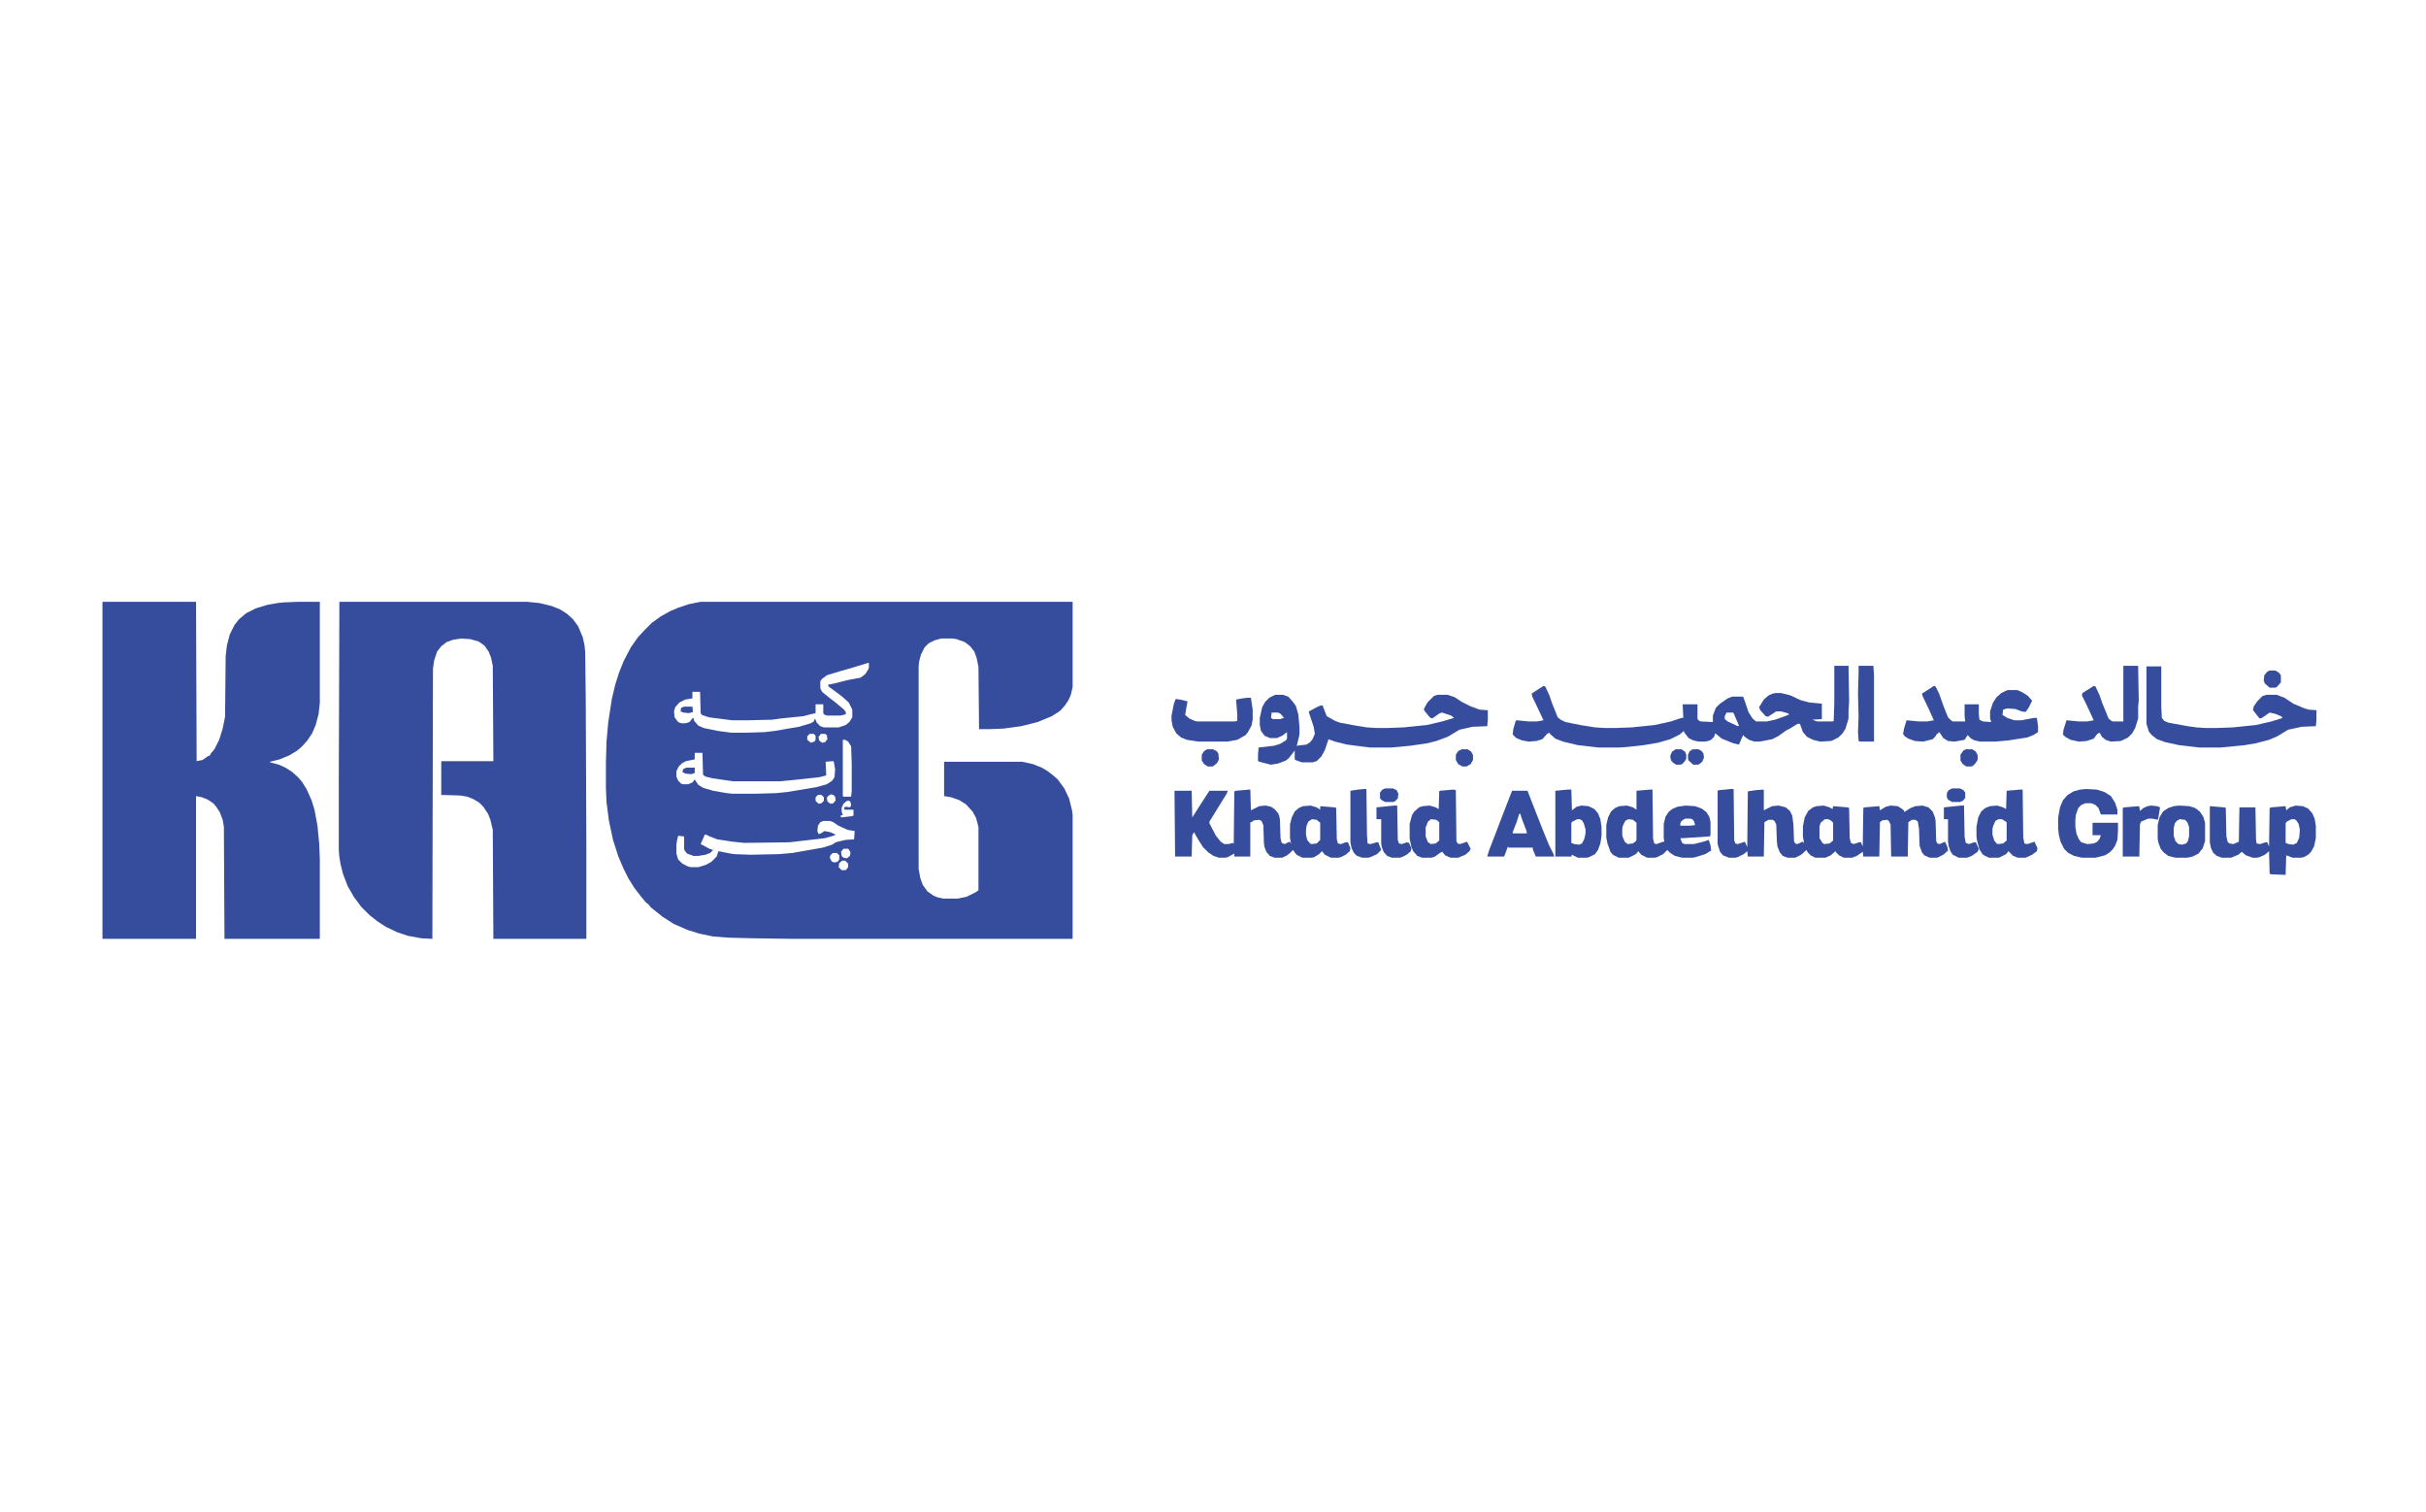
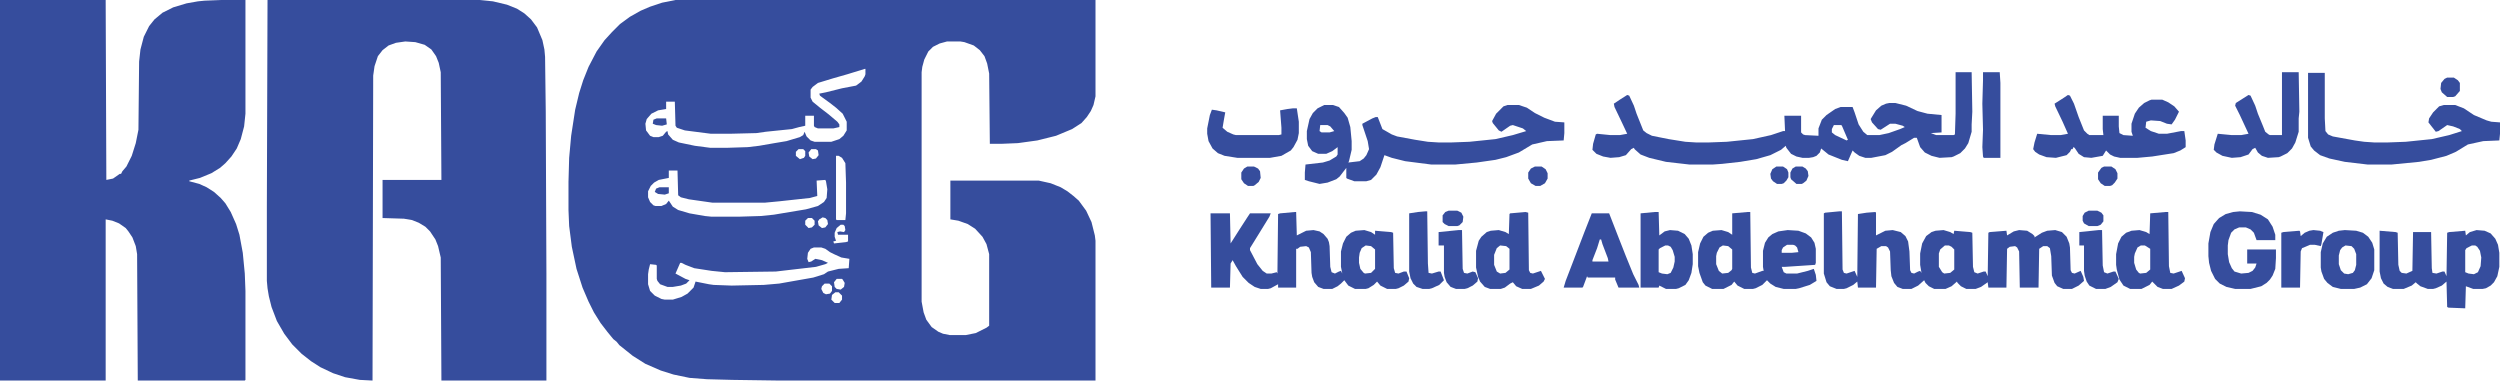
- <svg xmlns="http://www.w3.org/2000/svg" version="1.1" width="4096" height="2552">
+ <svg xmlns="http://www.w3.org/2000/svg" version="1.1" width="3738" height="569" viewBox="173 1016 3738 569">
  <path d="M0,0 L628,0 L628,144 L625,157 L621,166 L615,175 L607,184 L593,193 L569,203 L541,210 L512,214 L488,215 L470,215 L469,110 L466,95 L462,84 L455,75 L446,68 L432,63 L426,62 L406,62 L395,65 L385,70 L378,77 L372,89 L369,100 L368,108 L368,451 L371,467 L375,478 L383,489 L393,496 L400,499 L410,501 L434,501 L449,498 L465,490 L469,487 L469,380 L465,365 L459,354 L448,342 L437,335 L423,330 L411,328 L411,270 L543,270 L561,274 L576,280 L586,286 L595,293 L603,300 L614,315 L622,332 L627,352 L628,360 L628,569 L155,569 L85,568 L47,567 L21,565 L-3,560 L-22,554 L-45,544 L-64,532 L-74,524 L-84,516 L-88,511 L-93,507 L-102,496 L-112,483 L-122,467 L-130,451 L-139,430 L-148,402 L-155,369 L-159,338 L-160,314 L-160,272 L-159,236 L-156,203 L-150,164 L-144,139 L-138,120 L-130,100 L-118,77 L-106,60 L-95,48 L-83,36 L-68,25 L-52,16 L-38,10 L-20,4 Z M283,103 L257,111 L236,117 L213,124 L205,130 L202,134 L202,146 L205,152 L216,161 L229,171 L242,182 L245,186 L245,190 L236,192 L213,192 L208,190 L207,188 L207,173 L194,173 L194,188 L185,190 L174,193 L135,197 L121,199 L81,200 L53,200 L14,195 L2,191 L0,188 L-1,152 L-14,152 L-14,163 L-26,165 L-36,170 L-43,178 L-45,185 L-44,195 L-38,203 L-33,205 L-25,205 L-19,203 L-14,197 L-12,196 L-11,201 L-4,209 L5,213 L29,218 L52,221 L77,221 L108,220 L125,218 L148,214 L166,211 L186,205 L191,202 L193,197 L196,204 L202,210 L208,212 L233,212 L245,208 L251,203 L256,195 L256,182 L250,170 L240,161 L231,154 L220,146 L216,143 L215,140 L225,138 L249,132 L270,128 L278,122 L283,114 L284,111 L284,103 Z M184,223 L180,227 L180,233 L186,238 L192,236 L194,233 L194,226 L191,223 Z M203,223 L199,228 L200,234 L205,238 L210,237 L214,232 L213,225 L210,223 Z M240,233 L240,328 L241,329 L254,329 L255,319 L255,273 L254,244 L249,236 L244,233 Z M-10,255 L-10,266 L-25,269 L-32,273 L-37,278 L-41,286 L-41,295 L-38,302 L-33,307 L-30,308 L-21,308 L-14,305 L-10,300 L-4,309 L4,314 L21,319 L44,323 L54,324 L94,324 L127,323 L147,321 L195,313 L213,308 L222,302 L226,296 L227,283 L225,271 L224,269 L211,270 L212,293 L201,296 L155,301 L134,303 L55,303 L20,298 L8,295 L4,292 L3,255 Z M198,326 L194,330 L194,336 L199,341 L204,340 L208,336 L208,330 L204,326 Z M220,325 L215,328 L213,331 L214,337 L219,341 L224,340 L228,335 L227,329 L224,326 Z M247,336 L241,341 L238,348 L238,354 L240,360 L236,361 L237,364 L255,362 L258,361 L258,351 L243,351 L242,347 L246,346 L252,347 L254,344 L253,338 L251,336 Z M207,370 L202,372 L198,378 L197,387 L199,392 L203,391 L209,387 L219,389 L228,393 L224,395 L210,399 L167,404 L150,406 L74,407 L54,405 L28,401 L15,396 L9,393 L7,393 L0,409 L15,417 L21,419 L16,424 L8,427 L-4,429 L-12,429 L-23,425 L-27,420 L-28,417 L-28,397 L-29,396 L-38,395 L-40,403 L-41,410 L-41,425 L-38,435 L-31,442 L-21,447 L-16,448 L-4,448 L9,444 L18,439 L23,434 L27,430 L30,421 L50,425 L57,426 L84,427 L132,426 L155,424 L189,418 L206,415 L222,410 L228,406 L244,402 L259,401 L260,387 L248,385 L237,380 L231,377 L224,372 L218,370 Z M241,417 L237,422 L238,429 L241,432 L247,433 L252,429 L253,423 L250,418 L249,417 Z M223,424 L219,428 L218,432 L221,438 L225,440 L231,439 L234,435 L234,428 L230,424 Z M239,437 L234,441 L233,448 L238,453 L245,453 L249,448 L249,442 L244,437 Z " fill="#364D9D" transform="translate(1183,1016)" />
  <path d="M0,0 L317,0 L337,2 L358,7 L373,13 L384,20 L394,29 L403,41 L411,60 L414,74 L415,85 L416,166 L417,409 L417,569 L260,569 L259,385 L255,368 L251,358 L243,346 L236,339 L226,333 L216,329 L204,327 L172,326 L172,269 L260,269 L259,108 L256,94 L252,84 L245,74 L235,67 L221,63 L206,62 L192,64 L181,68 L172,75 L165,84 L160,99 L158,113 L157,569 L138,568 L116,564 L98,558 L79,549 L65,540 L51,529 L37,515 L25,499 L14,480 L6,459 L2,443 L0,431 L-1,420 L-1,309 Z " fill="#364D9D" transform="translate(573,1016)" />
  <path d="M0,0 L158,0 L159,269 L169,267 L179,260 L181,260 L183,256 L189,249 L197,233 L203,214 L207,194 L208,92 L210,74 L215,55 L223,39 L231,29 L243,19 L259,11 L279,5 L296,2 L306,1 L331,0 L367,0 L367,170 L365,189 L360,208 L354,222 L346,234 L337,244 L329,251 L316,259 L299,266 L283,270 L283,271 L298,275 L309,280 L320,287 L330,296 L337,304 L345,317 L353,335 L358,351 L363,378 L366,409 L367,435 L367,568 L366,569 L206,569 L205,380 L203,368 L198,355 L192,346 L188,341 L178,334 L168,330 L158,328 L158,569 L0,569 Z " fill="#364D9D" transform="translate(173,1016)" />
  <path d="M0,0 L24,0 L25,59 L24,78 L24,89 L19,106 L14,114 L7,121 L-3,126 L-6,127 L-24,128 L-36,125 L-46,120 L-53,112 L-58,98 L-62,98 L-75,106 L-81,109 L-95,119 L-105,124 L-126,128 L-135,128 L-144,125 L-151,120 L-154,117 L-161,133 L-170,131 L-190,123 L-201,114 L-203,120 L-208,125 L-213,127 L-219,128 L-229,128 L-238,126 L-246,122 L-253,113 L-254,110 L-261,116 L-277,124 L-298,130 L-322,134 L-349,137 L-363,138 L-398,138 L-433,134 L-458,128 L-471,123 L-480,115 L-481,113 L-485,115 L-493,124 L-503,127 L-516,128 L-527,126 L-537,122 L-542,117 L-543,116 L-542,107 L-538,93 L-536,92 L-516,94 L-502,94 L-491,92 L-499,75 L-510,52 L-511,47 L-502,41 L-491,34 L-488,35 L-481,50 L-477,62 L-467,87 L-462,91 L-454,95 L-429,100 L-404,104 L-388,105 L-369,105 L-342,104 L-303,100 L-276,94 L-258,88 L-255,88 L-256,65 L-231,65 L-231,90 L-228,93 L-225,94 L-205,95 L-205,84 L-200,71 L-193,64 L-180,55 L-172,52 L-154,52 L-151,60 L-145,78 L-138,89 L-132,94 L-114,94 L-100,91 L-83,85 L-76,82 L-79,80 L-90,77 L-98,77 L-112,86 L-116,85 L-125,75 L-127,70 L-119,57 L-111,50 L-104,47 L-99,46 L-90,46 L-74,50 L-57,58 L-42,62 L-21,64 L-21,90 L-37,91 L-29,94 L-3,94 L-1,93 L0,62 Z M-182,79 L-185,85 L-185,90 L-180,94 L-163,102 L-161,101 L-170,80 L-171,79 Z " fill="#364D9D" transform="translate(3097,1124)" />
  <path d="M0,0 L4,0 L5,87 L7,92 L11,93 L20,90 L23,89 L27,98 L28,4 L41,2 L54,1 L55,2 L55,36 L69,29 L80,28 L92,31 L99,37 L103,45 L105,60 L106,88 L108,92 L112,93 L118,90 L121,89 L123,92 L121,80 L121,63 L124,48 L130,37 L138,31 L144,29 L156,28 L166,31 L171,34 L172,29 L196,31 L199,32 L200,83 L202,91 L207,93 L216,90 L219,90 L222,97 L223,32 L225,31 L250,29 L251,36 L261,30 L269,28 L281,29 L289,34 L292,37 L292,39 L303,32 L311,29 L323,28 L333,31 L340,38 L344,48 L345,54 L346,88 L348,92 L352,93 L361,89 L365,98 L366,104 L358,111 L348,116 L335,116 L326,112 L322,107 L318,96 L317,67 L315,55 L311,52 L305,52 L299,56 L298,114 L270,114 L269,60 L266,54 L263,52 L255,53 L251,56 L250,114 L223,114 L222,106 L212,113 L204,116 L190,116 L182,112 L177,107 L176,105 L168,112 L159,116 L142,116 L134,112 L129,107 L127,103 L118,111 L108,116 L95,116 L87,113 L82,107 L78,97 L77,88 L76,60 L73,54 L70,52 L63,52 L56,56 L55,114 L28,114 L27,105 L21,110 L11,115 L7,116 L-4,116 L-14,112 L-19,106 L-23,93 L-23,3 L-21,2 Z M158,51 L151,57 L149,63 L149,83 L154,91 L157,93 L166,92 L172,87 L172,57 L168,53 L164,51 Z M124,96 L125,98 Z M125,99 Z " fill="#364D9D" transform="translate(2923,1332)" />
  <path d="M0,0 L13,0 L22,3 L30,12 L35,19 L39,33 L41,54 L41,67 L37,84 L36,86 L53,84 L59,80 L63,75 L67,66 L65,54 L57,30 L57,28 L72,20 L77,18 L80,18 L87,36 L101,44 L109,47 L136,52 L155,55 L171,56 L190,56 L217,55 L256,51 L282,45 L302,39 L297,35 L282,30 L278,31 L265,40 L261,38 L252,27 L251,24 L257,13 L268,2 L274,0 L291,0 L303,4 L315,12 L329,19 L345,25 L359,26 L359,42 L358,53 L333,54 L311,59 L291,71 L272,78 L256,82 L228,86 L196,89 L160,89 L121,84 L101,79 L90,75 L84,93 L78,104 L70,112 L63,114 L45,114 L34,110 L33,109 L33,94 L23,107 L18,111 L5,116 L-7,118 L-23,114 L-29,112 L-29,101 L-28,89 L-2,86 L8,83 L18,77 L20,74 L20,63 L12,69 L3,73 L-9,73 L-18,69 L-24,61 L-26,51 L-26,39 L-22,21 L-17,12 L-10,5 Z M-6,30 L-7,39 L-4,41 L8,41 L15,39 L9,32 L5,30 Z " fill="#364D9D" transform="translate(2153,1173)" />
  <path d="M0,0 L2,0 L3,35 L17,28 L28,27 L37,29 L43,33 L49,40 L51,45 L52,51 L53,82 L55,90 L60,92 L66,89 L69,88 L71,92 L69,82 L69,59 L72,47 L77,37 L84,31 L91,28 L104,27 L114,30 L120,34 L120,28 L144,30 L147,31 L148,84 L150,91 L155,92 L163,89 L167,89 L171,99 L170,104 L163,110 L155,114 L151,115 L138,115 L128,110 L123,104 L118,109 L110,114 L106,115 L90,115 L80,110 L74,102 L69,107 L64,111 L56,115 L43,115 L35,112 L29,105 L26,97 L25,91 L24,60 L21,53 L17,51 L8,52 L4,55 L2,55 L2,113 L-25,113 L-25,108 L-36,114 L-40,115 L-51,115 L-60,112 L-69,106 L-78,97 L-88,81 L-93,72 L-96,77 L-97,113 L-125,113 L-126,2 L-97,2 L-96,47 L-82,25 L-71,8 L-67,2 L-36,2 L-38,7 L-54,33 L-67,54 L-67,57 L-56,78 L-48,88 L-42,92 L-35,92 L-27,90 L-26,92 L-25,3 L-22,2 Z M106,50 L100,54 L97,61 L96,68 L96,76 L98,85 L103,91 L105,92 L114,91 L119,86 L120,85 L120,56 L114,51 Z M72,96 Z M73,98 L74,100 Z " fill="#364D9D" transform="translate(2109,1333)" />
  <path d="M0,0 L25,0 L25,68 L26,87 L30,92 L37,95 L70,101 L84,103 L99,104 L119,104 L146,103 L185,99 L211,93 L230,87 L227,84 L217,80 L208,78 L195,87 L191,88 L180,74 L181,68 L187,59 L196,50 L203,48 L220,48 L233,53 L248,63 L267,71 L274,73 L287,74 L287,91 L286,101 L262,102 L239,107 L221,118 L207,124 L184,130 L166,133 L125,137 L89,137 L55,133 L32,128 L18,123 L9,116 L4,110 L0,97 Z " fill="#364D9D" transform="translate(3624,1125)" />
  <path d="M0,0 L4,0 L5,83 L7,91 L11,92 L22,88 L24,88 L23,82 L23,58 L26,46 L31,38 L37,33 L46,29 L60,27 L76,28 L87,32 L95,38 L100,46 L102,55 L102,76 L101,79 L56,82 L51,82 L54,90 L58,92 L74,92 L90,88 L99,85 L102,94 L103,103 L93,109 L77,114 L72,115 L54,115 L42,112 L34,107 L29,102 L22,109 L12,114 L8,115 L-5,115 L-15,110 L-20,104 L-24,109 L-36,115 L-53,115 L-63,110 L-67,105 L-72,91 L-74,81 L-74,60 L-71,47 L-66,37 L-59,31 L-52,28 L-39,27 L-29,30 L-23,34 L-23,2 Z M59,49 L53,53 L51,57 L51,61 L66,61 L76,60 L74,53 L71,50 L68,49 Z M-37,50 L-42,53 L-46,61 L-47,66 L-47,78 L-43,88 L-38,92 L-29,91 L-24,87 L-23,85 L-23,56 L-29,51 Z M24,88 L25,90 Z " fill="#364D9D" transform="translate(2786,1333)" />
  <path d="M0,0 L12,1 L21,5 L28,13 L32,22 L34,34 L34,55 L31,69 L26,78 L21,83 L14,87 L9,88 L-5,88 L-16,84 L-17,117 L-42,116 L-44,115 L-45,77 L-52,83 L-61,87 L-65,88 L-73,88 L-84,84 L-89,80 L-91,78 L-97,83 L-109,88 L-125,88 L-133,85 L-139,80 L-143,72 L-145,62 L-145,1 L-121,3 L-118,4 L-117,52 L-115,61 L-112,64 L-105,65 L-96,61 L-95,3 L-68,3 L-67,57 L-66,64 L-60,65 L-51,62 L-48,62 L-45,69 L-44,4 L-41,3 L-17,1 L-16,8 L-10,3 Z M-7,23 L-15,27 L-17,30 L-17,63 L-12,65 L-4,66 L2,63 L6,54 L7,41 L5,31 L1,25 L-2,23 Z " fill="#364D9D" transform="translate(3876,1360)" />
  <path d="M0,0 L3,1 L9,13 L16,33 L24,53 L29,58 L32,60 L53,60 L52,51 L52,31 L76,31 L76,47 L77,57 L83,60 L97,61 L95,55 L95,43 L100,28 L106,19 L114,12 L122,8 L125,7 L141,7 L150,11 L159,17 L166,25 L160,37 L155,44 L148,43 L138,39 L124,38 L117,40 L116,49 L124,54 L136,58 L148,58 L169,54 L174,54 L176,68 L176,78 L168,83 L158,87 L126,92 L104,94 L78,94 L69,92 L63,89 L57,83 L52,91 L35,94 L24,93 L16,88 L10,79 L8,78 L7,81 L5,81 L3,85 L-2,90 L-18,94 L-32,93 L-43,89 L-49,85 L-52,81 L-50,71 L-46,58 L-25,60 L-11,60 L0,58 L-8,40 L-19,17 L-20,13 L-9,6 Z " fill="#364D9D" transform="translate(3265,1158)" />
  <path d="M0,0 L25,0 L26,59 L25,69 L25,89 L20,105 L15,114 L8,121 L-2,126 L-5,127 L-21,128 L-30,125 L-36,120 L-40,113 L-44,115 L-50,123 L-62,127 L-75,128 L-89,125 L-98,120 L-102,116 L-101,108 L-96,92 L-75,94 L-61,94 L-50,92 L-63,64 L-70,50 L-69,46 L-50,34 L-47,35 L-40,50 L-36,62 L-29,79 L-25,89 L-20,93 L-18,94 L0,94 Z " fill="#364D9D" transform="translate(3585,1124)" />
  <path d="M0,0 L18,1 L31,5 L42,12 L49,23 L53,35 L53,43 L25,43 L21,32 L16,27 L9,24 L-1,24 L-8,27 L-13,32 L-17,43 L-18,51 L-18,64 L-16,76 L-12,85 L-8,90 L2,93 L13,92 L19,89 L23,84 L25,78 L11,78 L11,57 L54,57 L54,70 L53,86 L49,96 L45,102 L40,107 L32,112 L16,116 L-7,116 L-20,113 L-30,108 L-37,101 L-43,89 L-46,77 L-47,67 L-47,48 L-44,31 L-39,19 L-31,10 L-21,4 L-10,1 Z " fill="#364D9D" transform="translate(3522,1332)" />
  <path d="M0,0 L4,1 L5,87 L7,91 L11,92 L23,88 L29,100 L27,104 L20,110 L8,115 L-5,115 L-14,111 L-19,105 L-23,107 L-31,113 L-37,115 L-53,115 L-61,112 L-68,104 L-71,97 L-74,83 L-74,58 L-70,43 L-66,37 L-58,30 L-52,28 L-40,27 L-30,30 L-25,33 L-24,3 L-23,2 Z M-38,50 L-43,54 L-47,64 L-47,79 L-43,89 L-38,92 L-30,91 L-24,86 L-24,55 L-29,51 Z " fill="#364D9D" transform="translate(2454,1333)" />
  <path d="M0,0 L4,0 L5,81 L7,91 L12,92 L21,89 L24,88 L29,99 L28,104 L20,110 L9,115 L-4,115 L-12,112 L-17,107 L-20,104 L-24,109 L-36,115 L-53,115 L-63,110 L-69,101 L-73,86 L-74,79 L-74,63 L-71,47 L-66,37 L-59,31 L-51,28 L-39,27 L-29,30 L-24,33 L-23,2 Z M-37,50 L-42,53 L-46,62 L-47,67 L-47,76 L-44,86 L-40,91 L-38,92 L-29,91 L-23,86 L-23,55 L-31,50 Z " fill="#364D9D" transform="translate(3411,1333)" />
  <path d="M0,0 L26,0 L40,36 L51,64 L62,91 L70,107 L71,111 L40,111 L35,99 L35,96 L-6,96 L-7,94 L-13,110 L-14,111 L-42,111 L-39,101 L-29,75 L-11,28 Z M12,39 L8,52 L1,70 L1,72 L25,72 L24,67 L16,46 L14,39 Z " fill="#364D9D" transform="translate(2553,1335)" />
  <path d="M0,0 L6,0 L7,35 L15,29 L23,27 L35,28 L45,33 L51,40 L55,50 L57,63 L57,78 L55,91 L51,102 L46,109 L36,114 L32,115 L17,115 L7,110 L6,113 L-21,113 L-21,2 Z M16,50 L8,54 L6,56 L6,90 L11,92 L19,93 L24,91 L28,83 L30,74 L30,67 L27,57 L24,52 L20,50 Z " fill="#364D9D" transform="translate(2647,1333)" />
  <path d="M0,0 L6,0 L9,20 L9,37 L7,47 L1,58 L-3,63 L-17,71 L-34,74 L-83,74 L-102,71 L-112,67 L-120,60 L-126,49 L-128,38 L-128,30 L-124,10 L-121,2 L-114,3 L-101,6 L-103,17 L-105,29 L-98,35 L-89,39 L-85,40 L-21,40 L-17,39 L-17,29 L-19,3 L-8,1 Z " fill="#364D9D" transform="translate(2106,1178)" />
  <path d="M0,0 L17,1 L27,4 L35,10 L41,19 L44,29 L44,60 L40,72 L33,81 L23,86 L14,88 L-6,88 L-18,85 L-26,79 L-31,73 L-35,62 L-36,56 L-36,33 L-33,20 L-27,10 L-18,4 L-9,1 Z M1,23 L-4,26 L-7,30 L-9,38 L-9,51 L-6,60 L-1,65 L5,66 L12,64 L15,60 L17,52 L17,36 L14,28 L10,24 Z " fill="#364D9D" transform="translate(3679,1360)" />
  <path d="M0,0 L3,0 L4,78 L5,92 L10,93 L20,90 L23,90 L28,103 L21,110 L10,115 L6,116 L-4,116 L-13,113 L-18,108 L-22,100 L-24,90 L-24,3 L-11,1 Z " fill="#364D9D" transform="translate(2304,1332)" />
  <path d="M0,0 L25,0 L26,16 L26,128 L1,128 L0,126 L-1,112 L0,86 L-1,47 L0,12 Z " fill="#364D9D" transform="translate(3138,1124)" />
  <path d="M0,0 L10,1 L15,3 L12,21 L11,24 L2,22 L-5,22 L-12,25 L-17,27 L-19,32 L-20,86 L-48,86 L-48,4 L-45,3 L-21,1 L-20,2 L-19,9 L-13,4 L-6,1 Z " fill="#364D9D" transform="translate(3632,1360)" />
  <path d="M0,0 L5,0 L6,58 L8,64 L13,65 L21,62 L25,63 L29,72 L28,77 L21,83 L13,87 L9,88 L-4,88 L-12,85 L-18,78 L-21,70 L-22,64 L-22,23 L-30,23 L-30,3 Z " fill="#364D9D" transform="translate(2354,1360)" />
  <path d="M0,0 L5,0 L6,53 L8,63 L13,65 L22,62 L25,62 L30,73 L28,78 L18,85 L10,88 L-4,88 L-14,83 L-18,77 L-21,68 L-22,61 L-22,23 L-29,23 L-29,3 Z " fill="#364D9D" transform="translate(3311,1360)" />
  <path d="M0,0 L11,0 L17,4 L20,10 L20,18 L16,24 L12,28 L9,29 L1,29 L-5,25 L-9,19 L-9,9 L-4,2 Z " fill="#364D9D" transform="translate(3319,1265)" />
  <path d="M0,0 L10,0 L16,4 L19,10 L19,18 L15,25 L8,29 L1,29 L-6,25 L-10,18 L-10,9 L-6,3 Z " fill="#364D9D" transform="translate(2468,1265)" />
  <path d="M0,0 L10,0 L16,3 L19,7 L20,17 L17,23 L11,28 L9,29 L1,29 L-5,25 L-9,19 L-9,9 L-5,3 Z " fill="#364D9D" transform="translate(2038,1265)" />
  <path d="M0,0 L10,0 L16,4 L19,8 L19,20 L12,28 L9,29 L0,29 L-8,22 L-10,17 L-9,8 L-4,2 Z " fill="#364D9D" transform="translate(3832,1132)" />
  <path d="M0,0 L13,0 L19,3 L22,7 L22,16 L18,21 L13,23 L0,23 L-7,19 L-9,15 L-9,8 L-6,3 Z " fill="#364D9D" transform="translate(3296,1331)" />
  <path d="M0,0 L13,0 L19,3 L22,9 L21,17 L16,22 L13,23 L0,23 L-6,20 L-9,17 L-9,7 L-5,2 Z " fill="#364D9D" transform="translate(2339,1331)" />
  <path d="M0,0 L10,0 L15,3 L18,7 L19,14 L16,21 L11,25 L9,26 L1,26 L-7,19 L-8,16 L-8,9 L-5,3 Z " fill="#364D9D" transform="translate(2858,1265)" />
  <path d="M0,0 L10,0 L16,4 L18,9 L18,16 L15,21 L11,25 L8,26 L1,26 L-5,22 L-8,18 L-9,11 L-6,4 Z " fill="#364D9D" transform="translate(2829,1265)" />
  <path d="M0,0 L14,0 L15,9 L8,11 L-1,10 L-6,8 L-5,2 Z " fill="#364D9D" transform="translate(1155,1193)" />
  <path d="M0,0 L14,0 L14,9 L8,11 L-2,10 L-7,7 L-5,2 Z " fill="#364D9D" transform="translate(1159,1296)" />
</svg>
